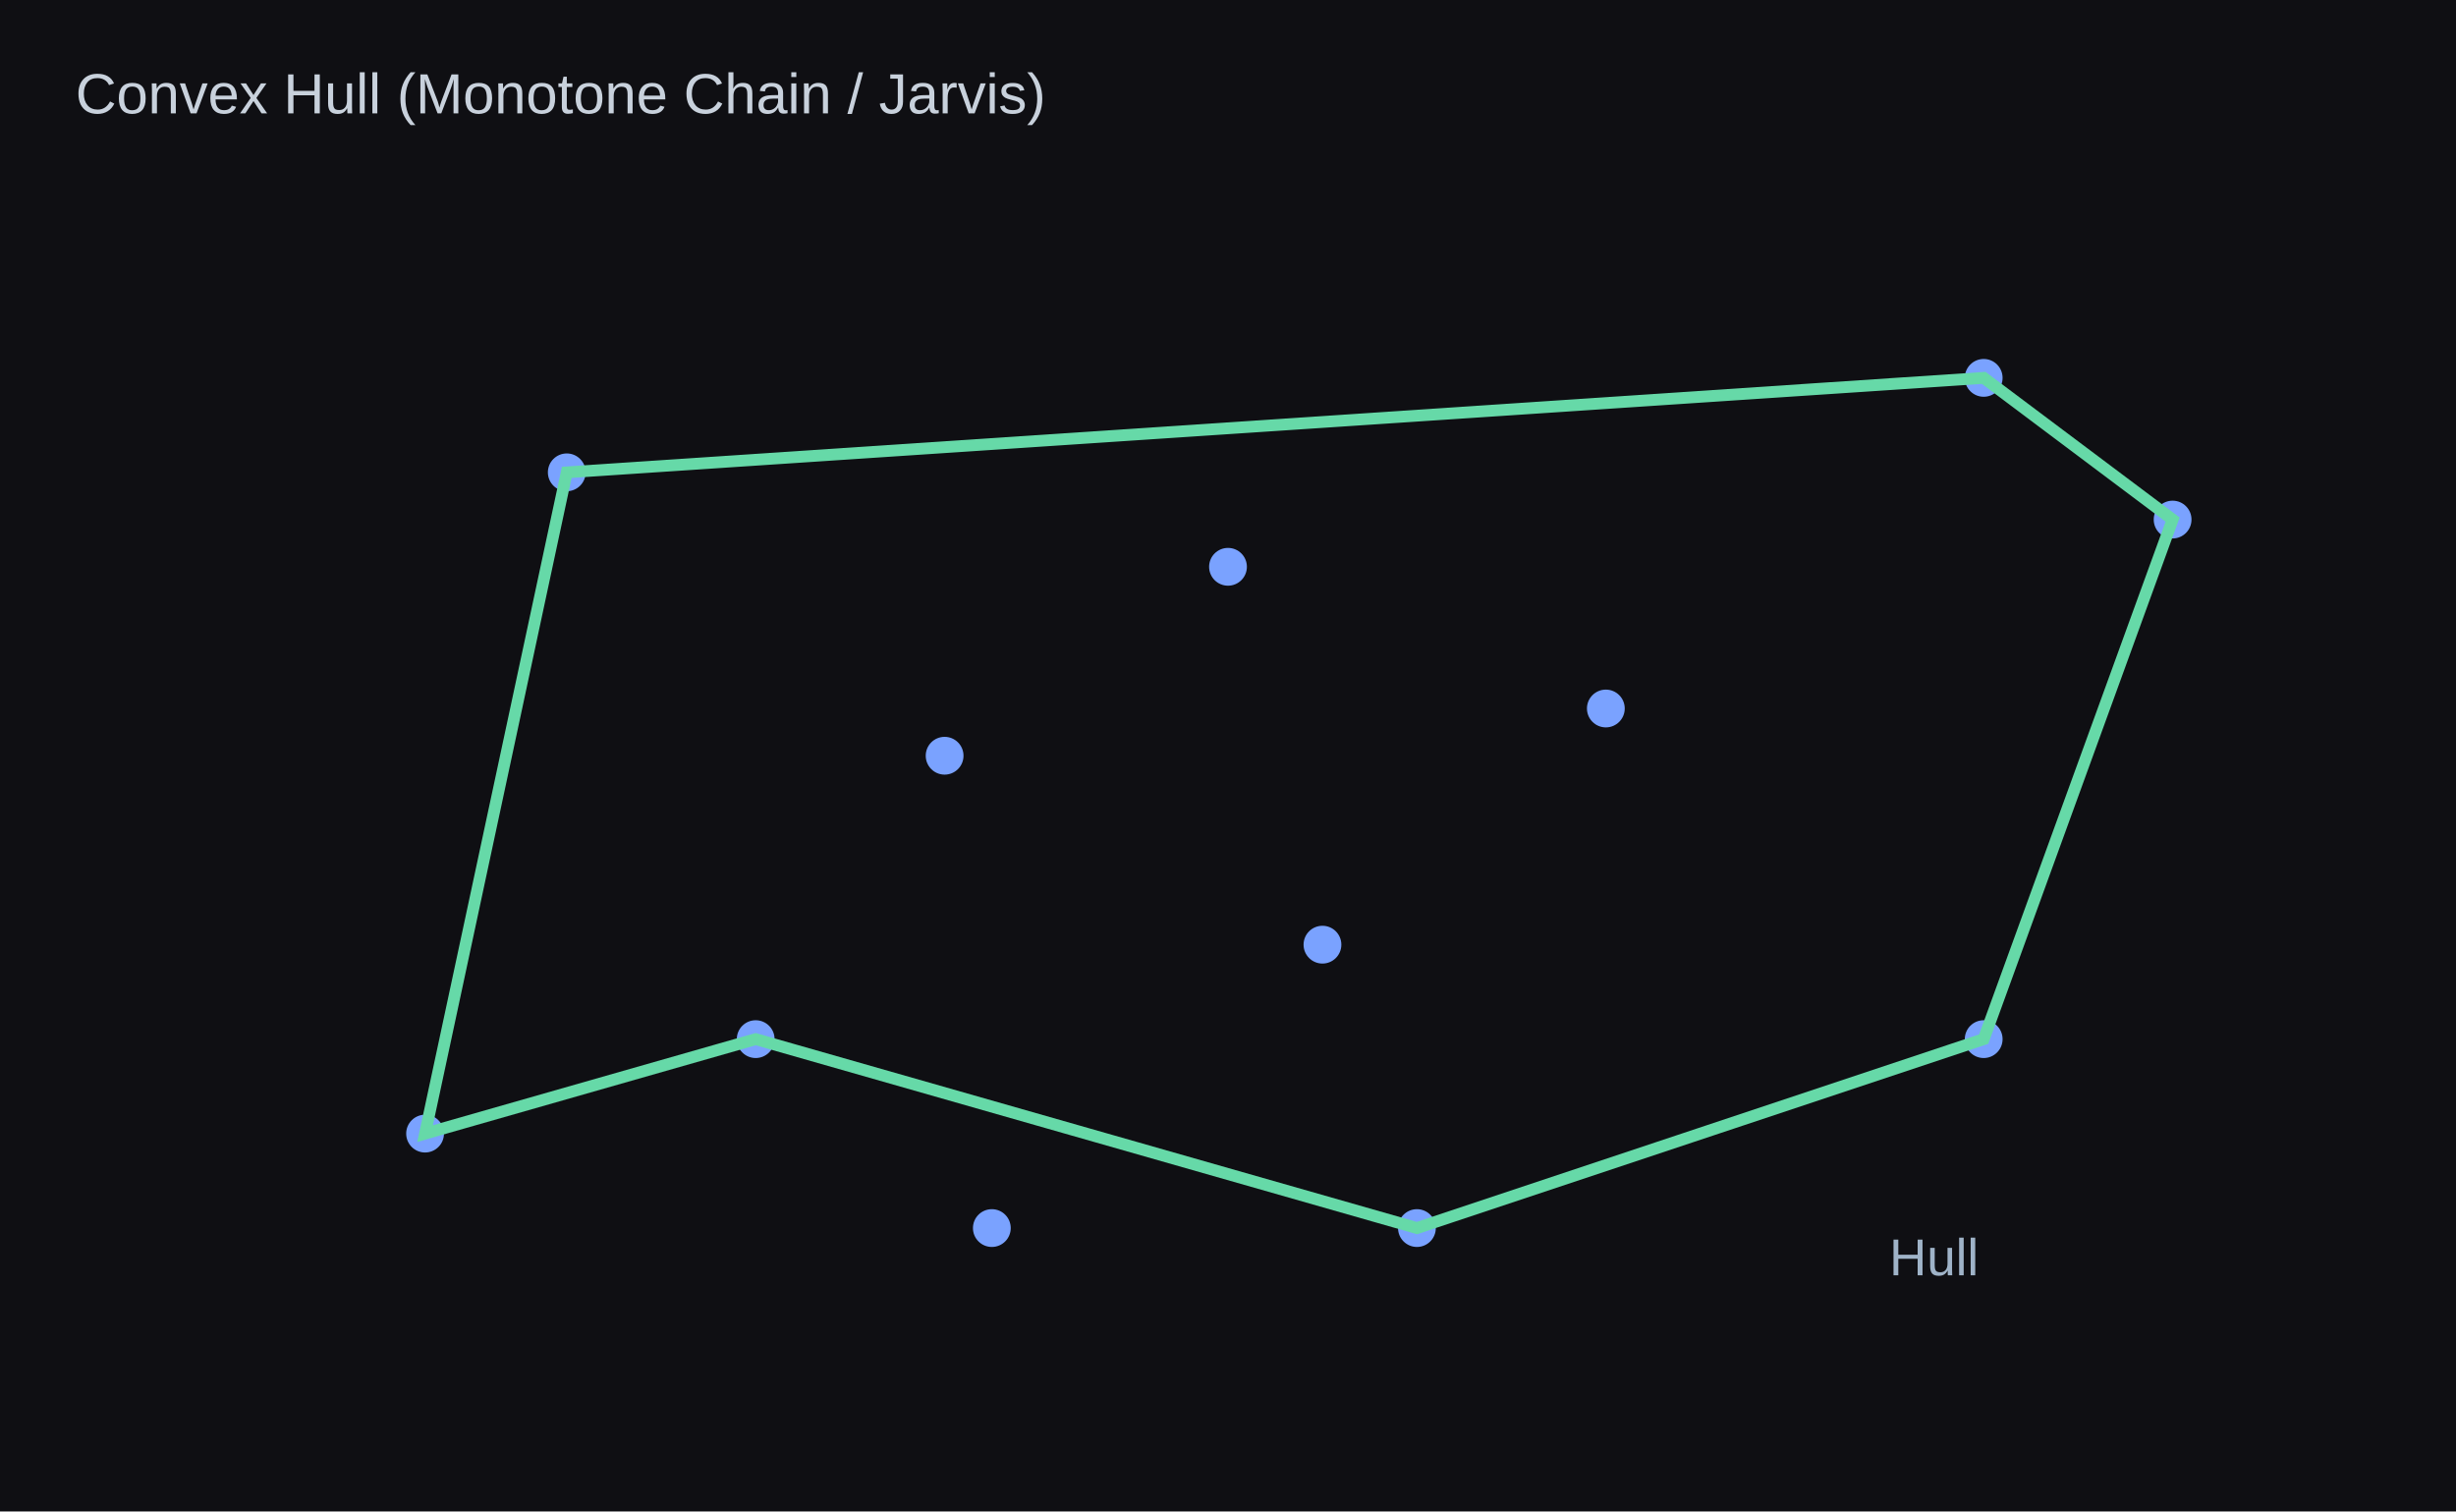
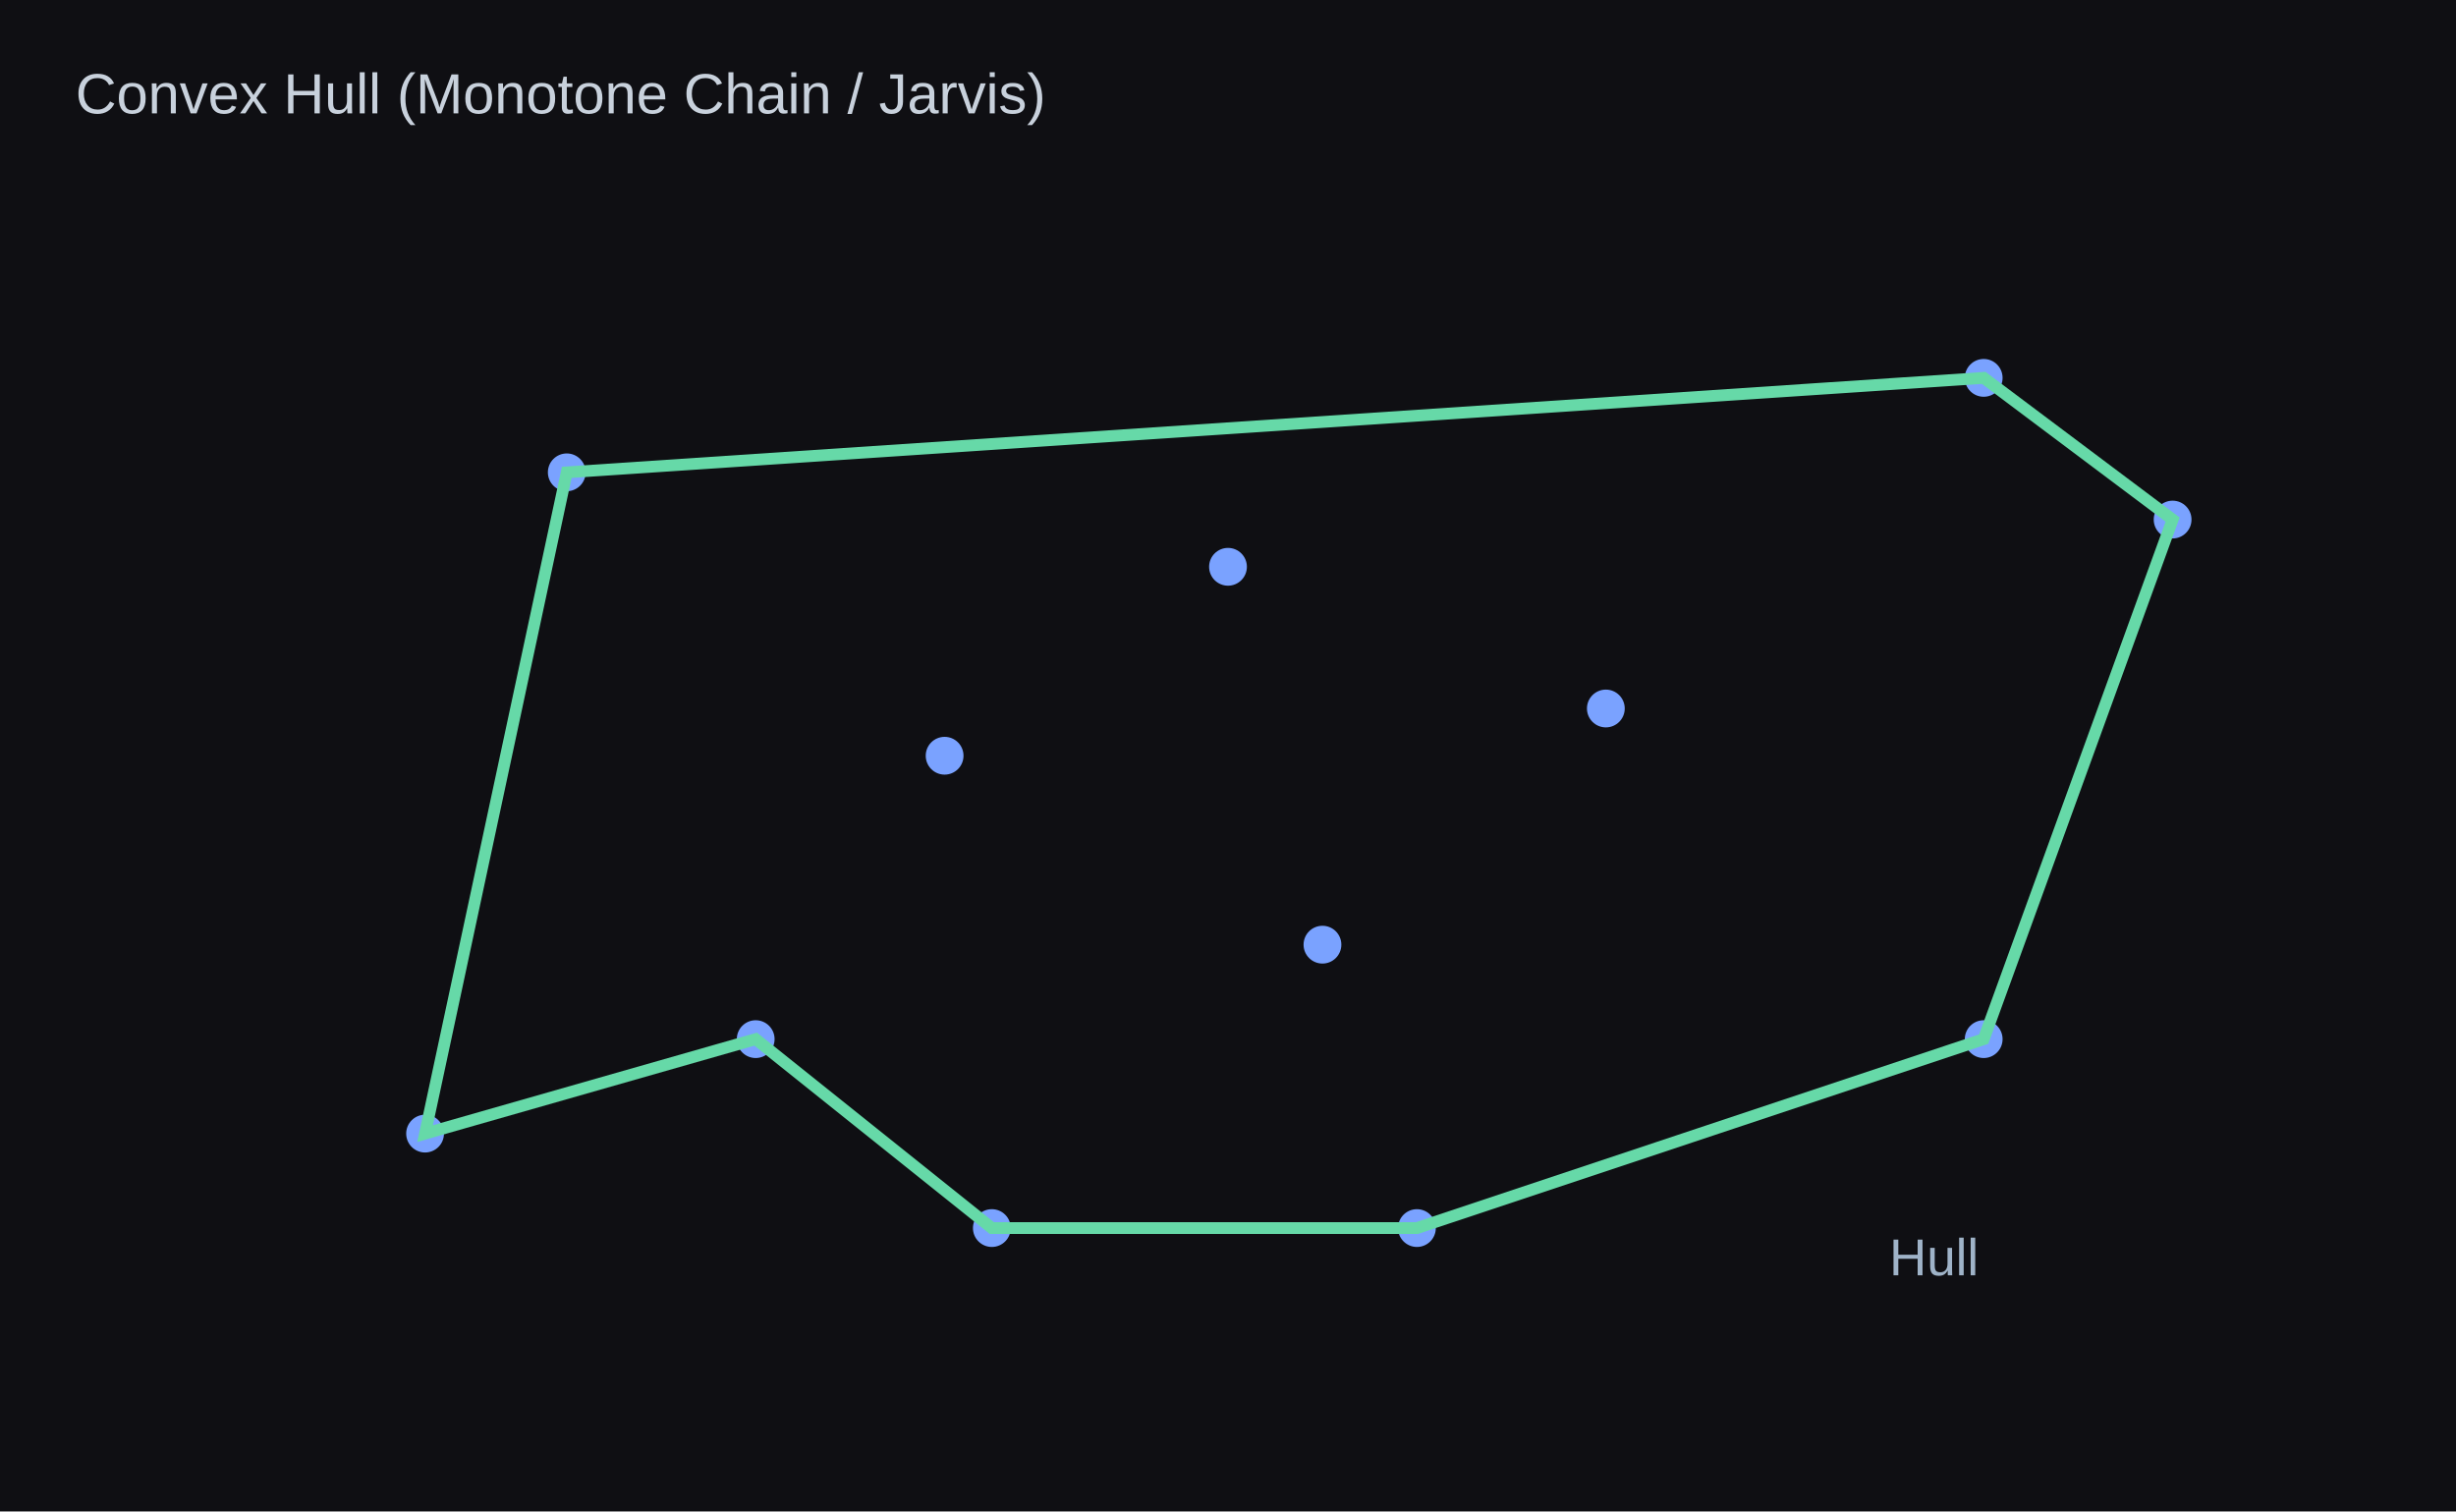
<svg xmlns="http://www.w3.org/2000/svg" width="520" height="320" viewBox="0 0 520 320">
  <rect x="0" y="0" width="520" height="320" fill="#0f0f13" />
  <g font-family="Verdana,Arial,sans-serif" font-size="12" fill="#c8d1dc">
    <text x="16" y="24">Convex Hull (Monotone Chain / Jarvis)</text>
  </g>
  <g fill="#7aa2ff">
    <circle cx="90" cy="240" r="4" />
    <circle cx="160" cy="220" r="4" />
    <circle cx="210" cy="260" r="4" />
    <circle cx="280" cy="200" r="4" />
    <circle cx="340" cy="150" r="4" />
    <circle cx="420" cy="220" r="4" />
    <circle cx="460" cy="110" r="4" />
    <circle cx="120" cy="100" r="4" />
    <circle cx="260" cy="120" r="4" />
    <circle cx="200" cy="160" r="4" />
    <circle cx="300" cy="260" r="4" />
    <circle cx="420" cy="80" r="4" />
  </g>
  <g fill="none" stroke="#66d9a8" stroke-width="2.5">
-     <polygon points="90,240 160,220 300,260 420,220 460,110 420,80 120,100" />
+     <polygon points="90,240 160,220 210,260 300,260 420,220 460,110 420,80 120,100" />
  </g>
  <g font-family="Verdana,Arial,sans-serif" font-size="11" fill="#9fb3c8">
    <text x="400" y="270">Hull</text>
  </g>
</svg>
